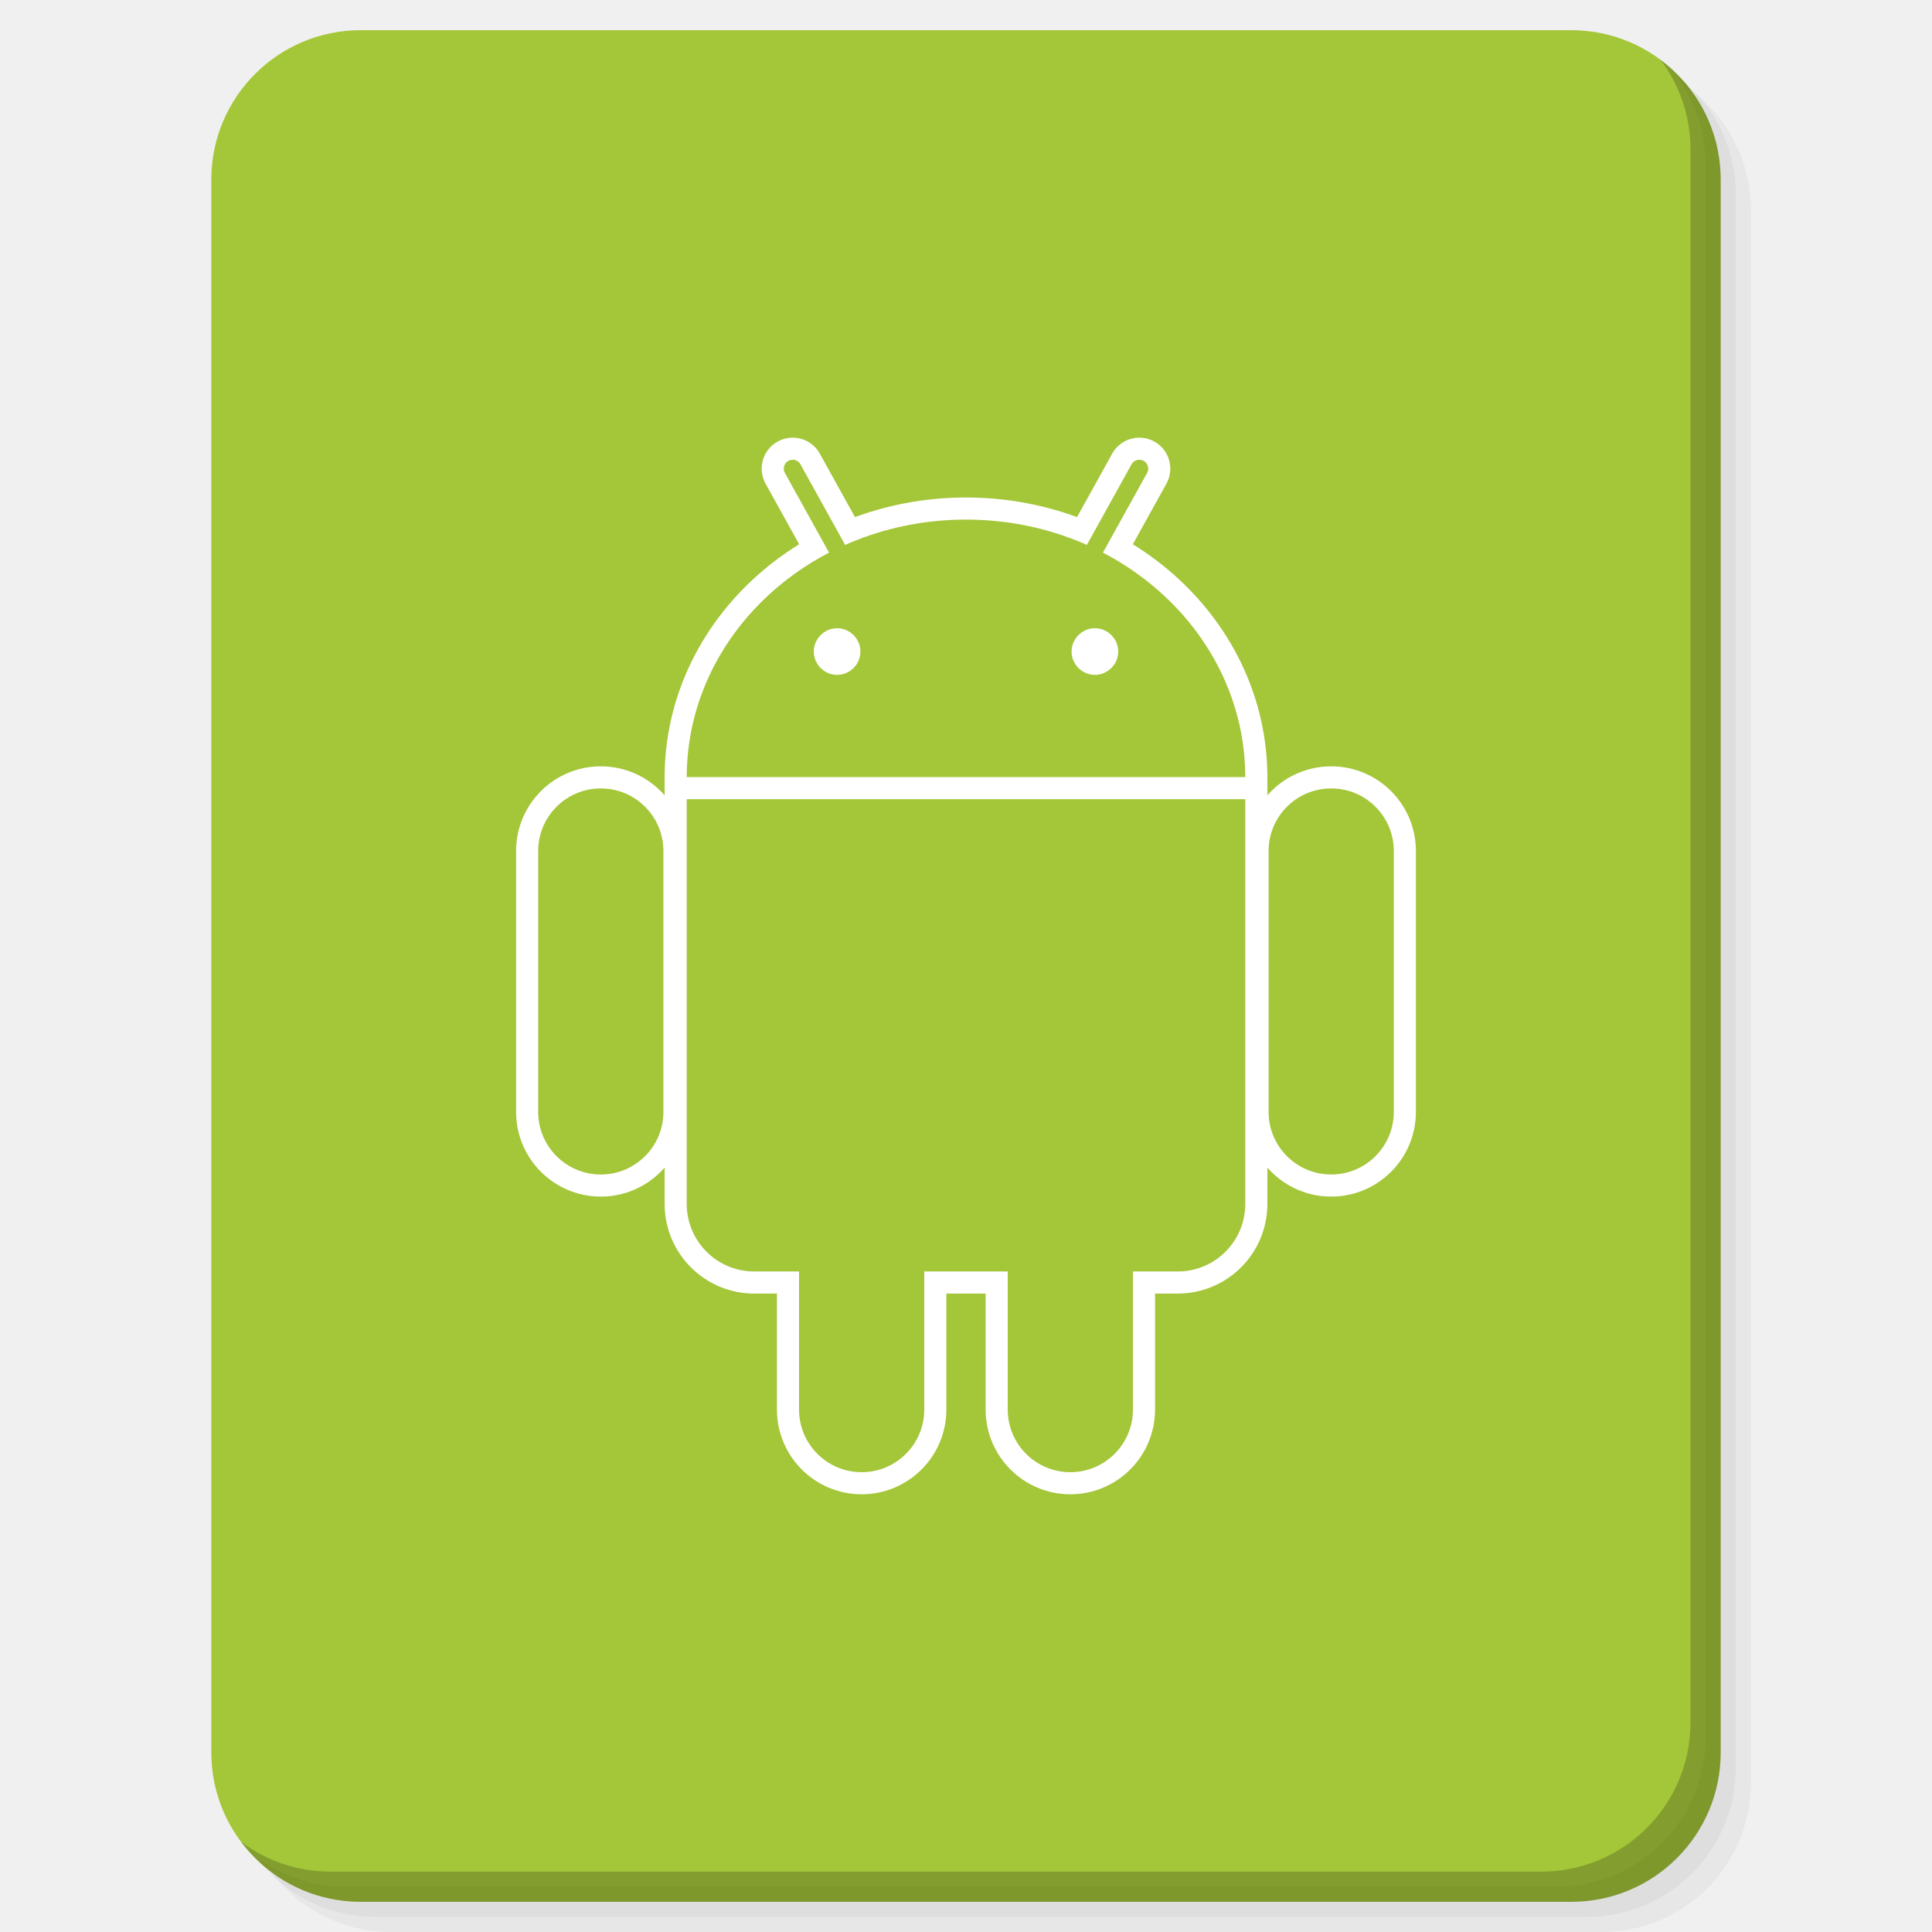
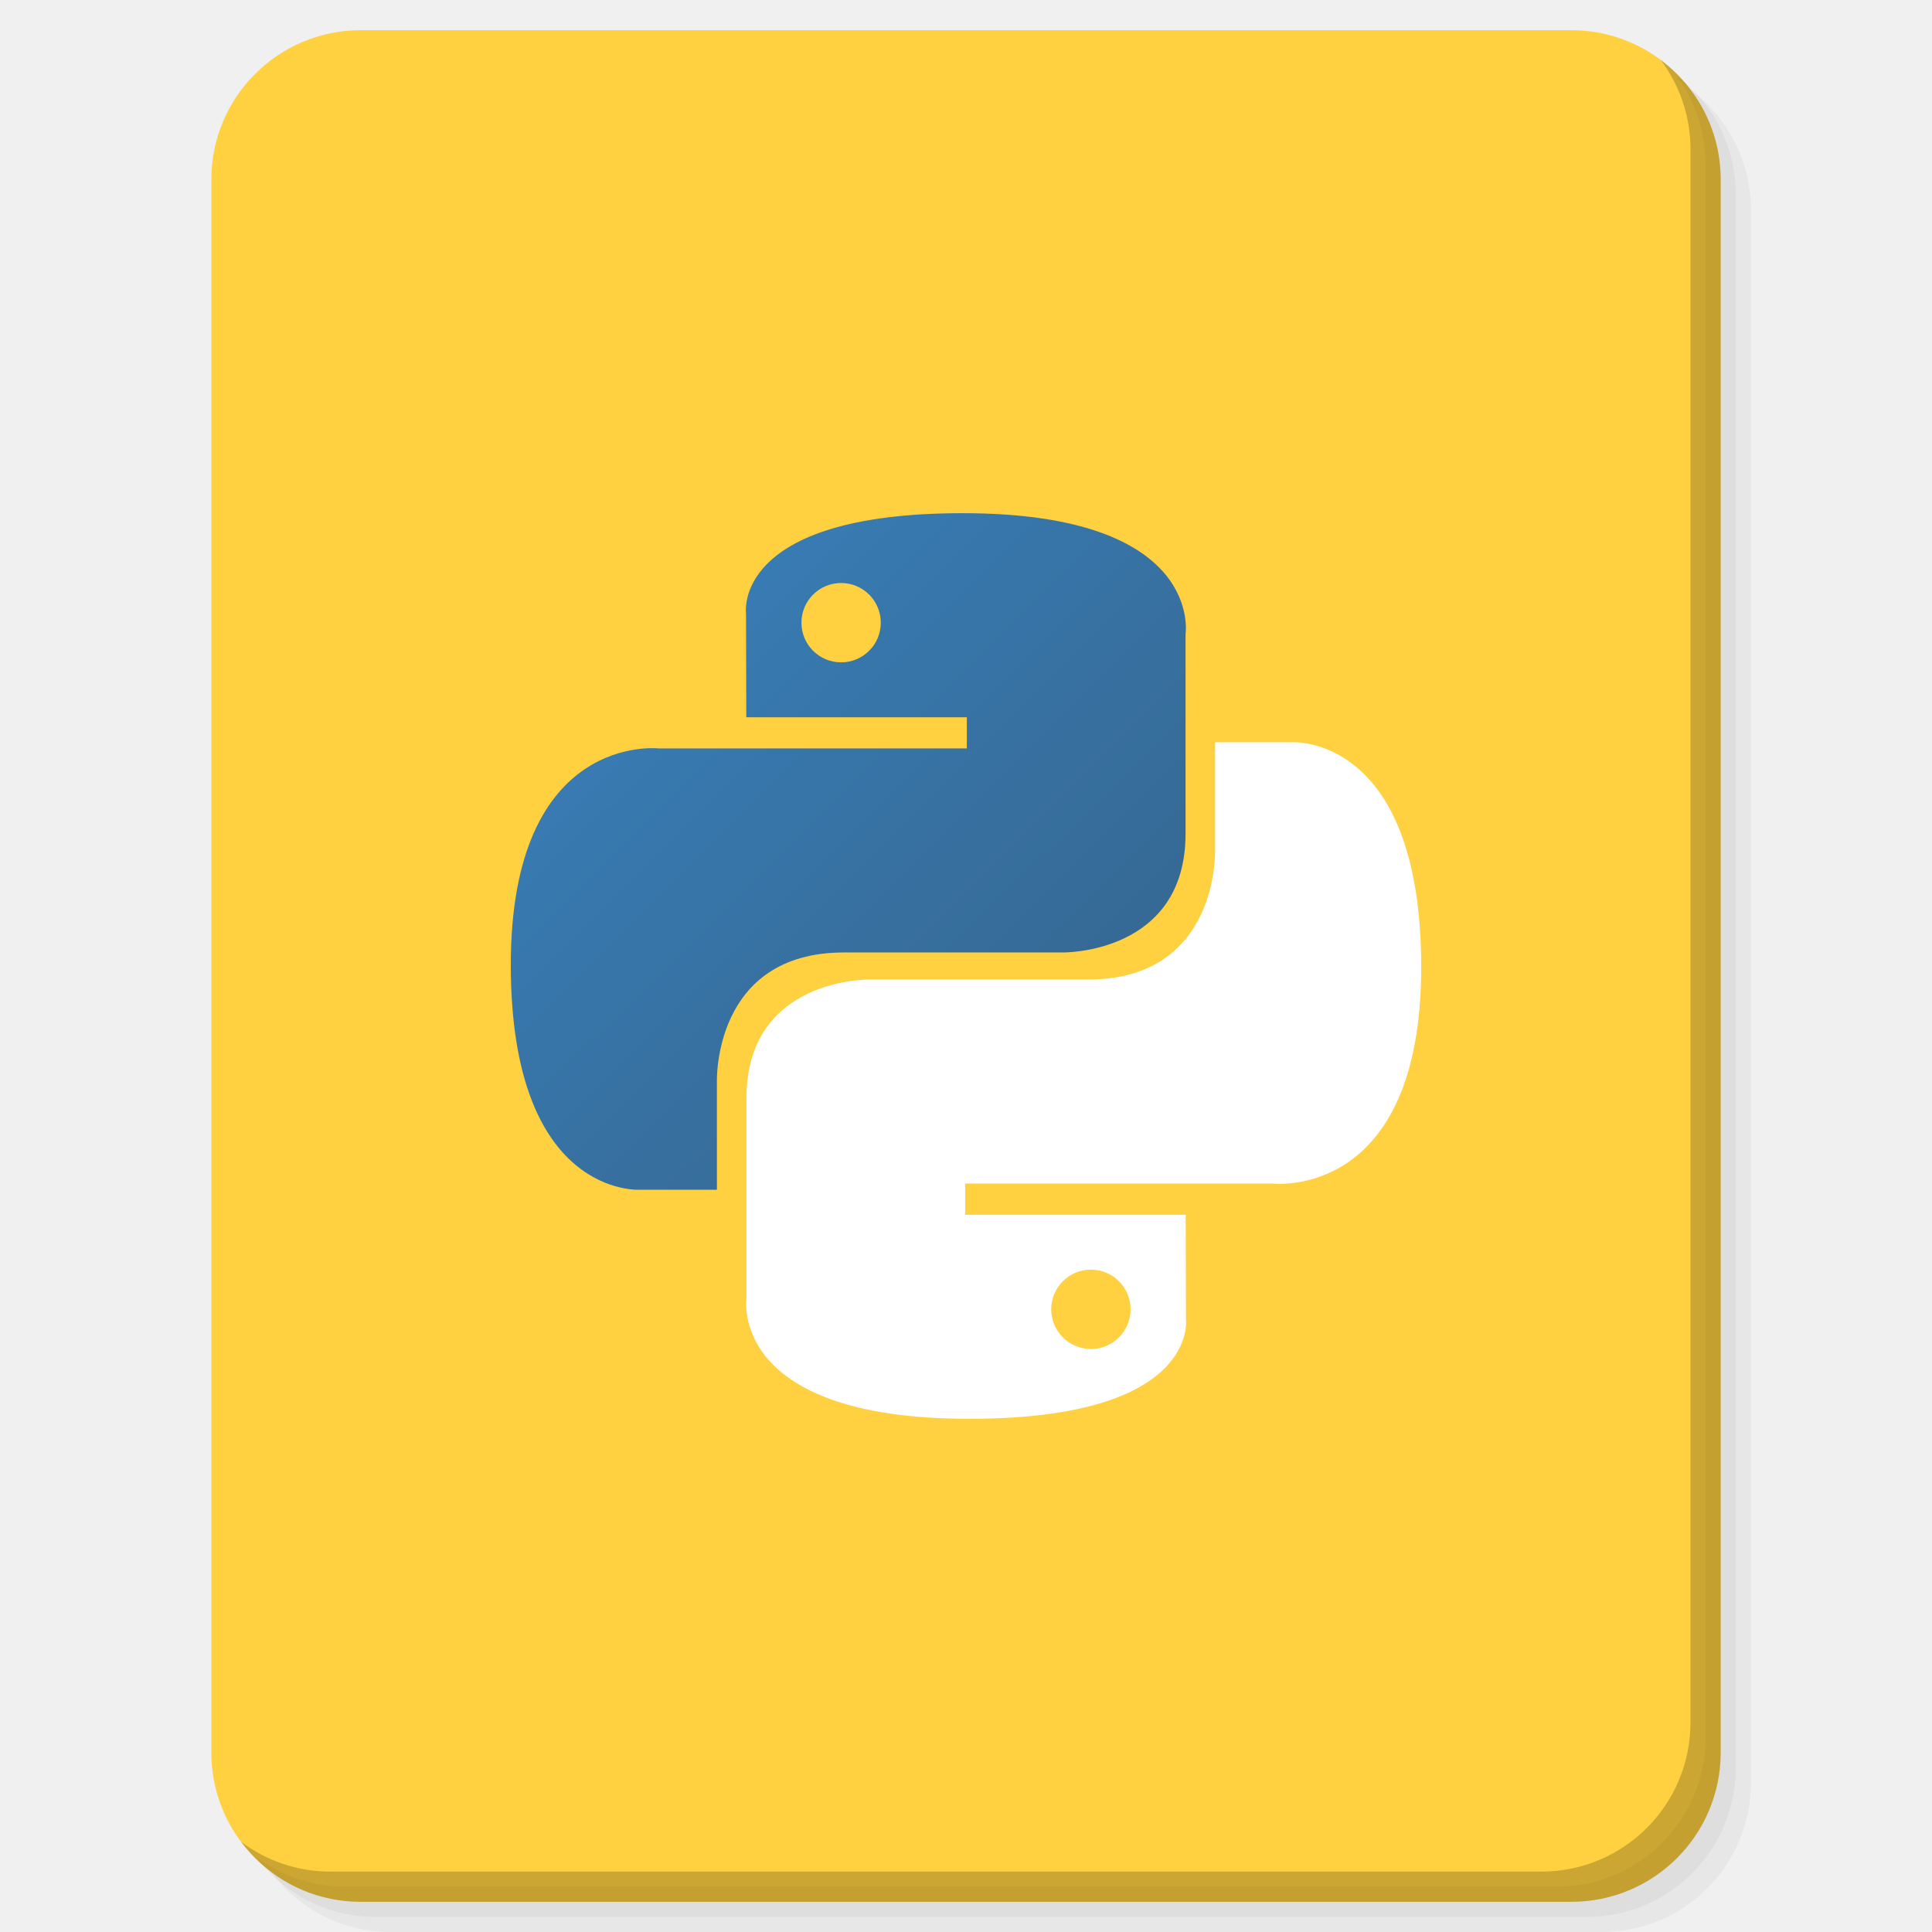
<svg xmlns="http://www.w3.org/2000/svg" xmlns:xlink="http://www.w3.org/1999/xlink" version="1.1" id="Layer_1" x="0px" y="0px" viewBox="0 0 256 256" enable-background="new 0 0 256 256" xml:space="preserve">
  <defs id="defs251">
    <clipPath id="b">
      <use width="100%" overflow="visible" xlink:href="#a" height="100%" id="use5" />
    </clipPath>
    <linearGradient x1="29.337" x2="81.837" y1="75.021" gradientUnits="userSpaceOnUse" y2="44.354" id="c">
      <stop id="stop10" offset="0" stop-opacity=".6" stop-color="#A52714" />
      <stop id="stop12" offset=".66" stop-opacity="0" stop-color="#A52714" />
    </linearGradient>
    <clipPath id="clipPath1232">
      <use width="100%" overflow="visible" xlink:href="#a" height="100%" id="use1230" />
    </clipPath>
    <clipPath id="clipPath1236">
      <use width="100%" overflow="visible" xlink:href="#a" height="100%" id="use1234" />
    </clipPath>
    <linearGradient x1="110.87" x2="52.538" y1="164.5" gradientUnits="userSpaceOnUse" y2="130.33" id="d">
      <stop id="stop23" offset="0" stop-opacity=".4" stop-color="#055524" />
      <stop id="stop25" offset=".33" stop-opacity="0" stop-color="#055524" />
    </linearGradient>
    <clipPath id="clipPath1244">
      <use width="100%" overflow="visible" xlink:href="#a" height="100%" id="use1242" />
    </clipPath>
    <clipPath id="clipPath1248">
      <use width="100%" overflow="visible" xlink:href="#a" height="100%" id="use1246" />
    </clipPath>
    <clipPath id="f">
      <use y="0" x="0" style="overflow:visible" id="use37" height="100%" xlink:href="#e" overflow="visible" width="100%" />
    </clipPath>
    <linearGradient x1="121.86" x2="136.55" y1="49.804" gradientUnits="userSpaceOnUse" y2="114.13" id="g">
      <stop id="stop42" offset="0" stop-opacity=".3" stop-color="#EA6100" />
      <stop id="stop44" offset=".66" stop-opacity="0" stop-color="#EA6100" />
    </linearGradient>
    <clipPath id="clipPath1258">
      <use width="100%" overflow="visible" xlink:href="#a" height="100%" id="use1256" />
    </clipPath>
    <clipPath id="clipPath1269">
      <use width="100%" overflow="visible" xlink:href="#a" height="100%" id="use1267" />
    </clipPath>
    <clipPath id="j">
      <use y="0" x="0" style="overflow:visible" id="use62" height="100%" xlink:href="#i" overflow="visible" width="100%" />
    </clipPath>
    <radialGradient id="l" gradientUnits="userSpaceOnUse" cy="55.948" cx="668.18" gradientTransform="translate(-576)" r="84.078">
      <stop stop-color="#3E2723" stop-opacity=".2" offset="0" id="stop73" />
      <stop stop-color="#3E2723" stop-opacity="0" offset="1" id="stop75" />
    </radialGradient>
    <clipPath id="clipPath1285">
      <use width="100%" overflow="visible" xlink:href="#a" height="100%" id="use1283" />
    </clipPath>
    <clipPath id="clipPath1289">
      <use width="100%" overflow="visible" xlink:href="#a" height="100%" id="use1287" />
    </clipPath>
    <clipPath id="n">
      <use y="0" x="0" style="overflow:visible" id="use83" height="100%" xlink:href="#m" overflow="visible" width="100%" />
    </clipPath>
    <radialGradient id="p" gradientUnits="userSpaceOnUse" cy="48.52" cx="597.88" gradientTransform="translate(-576)" r="78.044">
      <stop stop-color="#3E2723" stop-opacity=".2" offset="0" id="stop94" />
      <stop stop-color="#3E2723" stop-opacity="0" offset="1" id="stop96" />
    </radialGradient>
    <clipPath id="clipPath1305">
      <use width="100%" overflow="visible" xlink:href="#a" height="100%" id="use1303" />
    </clipPath>
    <radialGradient id="q" gradientUnits="userSpaceOnUse" cy="96.138" cx="671.84" gradientTransform="translate(-576)" r="87.87">
      <stop stop-color="#263238" stop-opacity=".2" offset="0" id="stop101" />
      <stop stop-color="#263238" stop-opacity="0" offset="1" id="stop103" />
    </radialGradient>
    <clipPath id="clipPath1312">
      <use width="100%" overflow="visible" xlink:href="#a" height="100%" id="use1310" />
    </clipPath>
    <clipPath id="clipPath1316">
      <use width="100%" overflow="visible" xlink:href="#a" height="100%" id="use1314" />
    </clipPath>
    <clipPath id="clipPath1320">
      <use width="100%" overflow="visible" xlink:href="#a" height="100%" id="use1318" />
    </clipPath>
    <clipPath id="clipPath1324">
      <use width="100%" overflow="visible" xlink:href="#a" height="100%" id="use1322" />
    </clipPath>
    <path d="m 8,184 h 83.77 l 38.88,-38.88 V 116 H 61.36 L 8,24.48 Z" id="e" />
    <path d="m 96,56 34.65,60 -38.88,68 H 184 V 56 Z" id="i" />
    <path d="M 21.97,8 V 48.34 L 61.36,116 96,56 h 88 V 8 Z" id="m" />
    <clipPath id="b-1">
      <use width="100%" overflow="visible" xlink:href="#a" height="100%" id="use5-7" />
    </clipPath>
    <clipPath id="clipPath1232-2">
      <use width="100%" overflow="visible" xlink:href="#a" height="100%" id="use1230-2" />
    </clipPath>
    <clipPath id="clipPath1236-6">
      <use width="100%" overflow="visible" xlink:href="#a" height="100%" id="use1234-1" />
    </clipPath>
    <clipPath id="clipPath1244-1">
      <use width="100%" overflow="visible" xlink:href="#a" height="100%" id="use1242-5" />
    </clipPath>
    <clipPath id="clipPath1248-9">
      <use width="100%" overflow="visible" xlink:href="#a" height="100%" id="use1246-4" />
    </clipPath>
    <clipPath id="f-9">
      <use y="0" x="0" style="overflow:visible" id="use37-0" height="100%" xlink:href="#e-8" overflow="visible" width="100%" />
    </clipPath>
    <clipPath id="clipPath1258-7">
      <use width="100%" overflow="visible" xlink:href="#a" height="100%" id="use1256-7" />
    </clipPath>
    <clipPath id="clipPath1269-1">
      <use width="100%" overflow="visible" xlink:href="#a" height="100%" id="use1267-1" />
    </clipPath>
    <clipPath id="j-5">
      <use y="0" x="0" style="overflow:visible" id="use62-9" height="100%" xlink:href="#i-5" overflow="visible" width="100%" />
    </clipPath>
    <radialGradient id="l-7" gradientUnits="userSpaceOnUse" cy="55.948" cx="668.18" gradientTransform="translate(-576)" r="84.078">
      <stop stop-color="#3E2723" stop-opacity=".2" offset="0" id="stop73-7" />
      <stop stop-color="#3E2723" stop-opacity="0" offset="1" id="stop75-6" />
    </radialGradient>
    <clipPath id="clipPath1285-7">
      <use width="100%" overflow="visible" xlink:href="#a" height="100%" id="use1283-3" />
    </clipPath>
    <clipPath id="clipPath1289-6">
      <use width="100%" overflow="visible" xlink:href="#a" height="100%" id="use1287-5" />
    </clipPath>
    <clipPath id="n-6">
      <use y="0" x="0" style="overflow:visible" id="use83-3" height="100%" xlink:href="#m-6" overflow="visible" width="100%" />
    </clipPath>
    <radialGradient id="p-9" gradientUnits="userSpaceOnUse" cy="48.52" cx="597.88" gradientTransform="translate(-576)" r="78.044">
      <stop stop-color="#3E2723" stop-opacity=".2" offset="0" id="stop94-4" />
      <stop stop-color="#3E2723" stop-opacity="0" offset="1" id="stop96-8" />
    </radialGradient>
    <clipPath id="clipPath1305-1">
      <use width="100%" overflow="visible" xlink:href="#a" height="100%" id="use1303-2" />
    </clipPath>
    <radialGradient id="q-9" gradientUnits="userSpaceOnUse" cy="96.138" cx="671.84" gradientTransform="translate(-576)" r="87.87">
      <stop stop-color="#263238" stop-opacity=".2" offset="0" id="stop101-3" />
      <stop stop-color="#263238" stop-opacity="0" offset="1" id="stop103-9" />
    </radialGradient>
    <clipPath id="clipPath1312-0">
      <use width="100%" overflow="visible" xlink:href="#a" height="100%" id="use1310-8" />
    </clipPath>
    <clipPath id="clipPath1316-8">
      <use width="100%" overflow="visible" xlink:href="#a" height="100%" id="use1314-5" />
    </clipPath>
    <clipPath id="clipPath1320-0">
      <use width="100%" overflow="visible" xlink:href="#a" height="100%" id="use1318-9" />
    </clipPath>
    <clipPath id="clipPath1324-6">
      <use width="100%" overflow="visible" xlink:href="#a" height="100%" id="use1322-3" />
    </clipPath>
    <path d="m 8,184 h 83.77 l 38.88,-38.88 V 116 H 61.36 L 8,24.48 Z" id="e-8" />
    <path d="m 96,56 34.65,60 -38.88,68 H 184 V 56 Z" id="i-5" />
    <path d="M 21.97,8 V 48.34 L 61.36,116 96,56 h 88 V 8 Z" id="m-6" />
    <radialGradient id="r" gradientUnits="userSpaceOnUse" cy="32.014" cx="34.286" gradientTransform="translate(-23.07961,-106.2699)" r="176.75">
      <stop stop-color="#fff" stop-opacity=".1" offset="0" id="stop130" />
      <stop stop-color="#fff" stop-opacity="0" offset="1" id="stop132" />
    </radialGradient>
    <clipPath id="b-0">
      <use y="0" x="0" style="overflow:visible" width="100%" overflow="visible" xlink:href="#a" height="100%" id="use5-5" />
    </clipPath>
    <clipPath id="clipPath963">
      <use y="0" x="0" style="overflow:visible" width="100%" overflow="visible" xlink:href="#a" height="100%" id="use961" />
    </clipPath>
    <clipPath id="clipPath967">
      <use y="0" x="0" style="overflow:visible" width="100%" overflow="visible" xlink:href="#a" height="100%" id="use965" />
    </clipPath>
    <radialGradient id="q-94" gradientUnits="userSpaceOnUse" cy="96.138" cx="671.84" gradientTransform="translate(-576)" r="87.87">
      <stop stop-color="#263238" stop-opacity=".2" offset="0" id="stop101-6" />
      <stop stop-color="#263238" stop-opacity="0" offset="1" id="stop103-92" />
    </radialGradient>
    <clipPath id="clipPath974">
      <use y="0" x="0" style="overflow:visible" width="100%" overflow="visible" xlink:href="#a" height="100%" id="use972" />
    </clipPath>
    <radialGradient id="p-2" gradientUnits="userSpaceOnUse" cy="48.52" cx="597.88" gradientTransform="translate(-576)" r="78.044">
      <stop stop-color="#3E2723" stop-opacity=".2" offset="0" id="stop94-47" />
      <stop stop-color="#3E2723" stop-opacity="0" offset="1" id="stop96-7" />
    </radialGradient>
    <clipPath id="clipPath981">
      <use y="0" x="0" style="overflow:visible" width="100%" overflow="visible" xlink:href="#a" height="100%" id="use979" />
    </clipPath>
    <clipPath id="clipPath985">
      <use y="0" x="0" style="overflow:visible" width="100%" overflow="visible" xlink:href="#a" height="100%" id="use983" />
    </clipPath>
    <clipPath id="n-5">
      <use width="100%" overflow="visible" xlink:href="#m-0" height="100%" id="use83-4" style="overflow:visible" x="0" y="0" />
    </clipPath>
    <radialGradient id="l-2" gradientUnits="userSpaceOnUse" cy="55.948" cx="668.18" gradientTransform="translate(-576)" r="84.078">
      <stop stop-color="#3E2723" stop-opacity=".2" offset="0" id="stop73-8" />
      <stop stop-color="#3E2723" stop-opacity="0" offset="1" id="stop75-9" />
    </radialGradient>
    <clipPath id="clipPath997">
      <use y="0" x="0" style="overflow:visible" width="100%" overflow="visible" xlink:href="#a" height="100%" id="use995" />
    </clipPath>
    <clipPath id="clipPath1001">
      <use y="0" x="0" style="overflow:visible" width="100%" overflow="visible" xlink:href="#a" height="100%" id="use999" />
    </clipPath>
    <clipPath id="j-3">
      <use width="100%" overflow="visible" xlink:href="#i-1" height="100%" id="use62-6" style="overflow:visible" x="0" y="0" />
    </clipPath>
    <clipPath id="clipPath1010">
      <use y="0" x="0" style="overflow:visible" width="100%" overflow="visible" xlink:href="#a" height="100%" id="use1008" />
    </clipPath>
    <clipPath id="clipPath1017">
      <use y="0" x="0" style="overflow:visible" width="100%" overflow="visible" xlink:href="#a" height="100%" id="use1015" />
    </clipPath>
    <clipPath id="f-0">
      <use width="100%" overflow="visible" xlink:href="#e-1" height="100%" id="use37-5" style="overflow:visible" x="0" y="0" />
    </clipPath>
    <clipPath id="clipPath1029">
      <use y="0" x="0" style="overflow:visible" width="100%" overflow="visible" xlink:href="#a" height="100%" id="use1027" />
    </clipPath>
    <clipPath id="clipPath1033">
      <use y="0" x="0" style="overflow:visible" width="100%" overflow="visible" xlink:href="#a" height="100%" id="use1031" />
    </clipPath>
    <clipPath id="clipPath1043">
      <use y="0" x="0" style="overflow:visible" width="100%" overflow="visible" xlink:href="#a" height="100%" id="use1041" />
    </clipPath>
    <clipPath id="clipPath1047">
      <use y="0" x="0" style="overflow:visible" width="100%" overflow="visible" xlink:href="#a" height="100%" id="use1045" />
    </clipPath>
    <path id="e-1" d="m 8,184 h 83.77 l 38.88,-38.88 V 116 H 61.36 L 8,24.48 Z" />
    <path id="i-1" d="m 96,56 34.65,60 -38.88,68 H 184 V 56 Z" />
    <path id="m-0" d="M 21.97,8 V 48.34 L 61.36,116 96,56 h 88 V 8 Z" />
    <circle r="88" cx="96" cy="96" id="a" />
    <path d="m8 184h83.77l38.88-38.88v-29.12h-69.29l-53.36-91.52z" id="e-6" />
    <path d="m96 56l34.65 60-38.88 68h92.23v-128z" id="i-2" />
    <path d="m21.97 8v40.34l39.39 67.66 34.64-60h88v-48z" id="m-8" />
    <defs id="defs1820">
      <path d="M 21.97,8 V 48.34 L 61.36,116 96,56 h 88 V 8 Z" id="path1928" />
    </defs>
    <clipPath id="n-7">
      <use id="use1822" height="100%" xlink:href="#m-8" overflow="visible" width="100%" style="overflow:visible" x="0" y="0" />
    </clipPath>
    <defs id="defs1799">
      <path d="m 96,56 34.65,60 -38.88,68 H 184 V 56 Z" id="path1918" />
    </defs>
    <clipPath id="j-6">
      <use id="use1801" height="100%" xlink:href="#i-2" overflow="visible" width="100%" style="overflow:visible" x="0" y="0" />
    </clipPath>
    <defs id="defs1774">
      <path d="m 8,184 h 83.77 l 38.88,-38.88 V 116 H 61.36 L 8,24.48 Z" id="path1902" />
    </defs>
    <clipPath id="f-06">
      <use id="use1776" height="100%" xlink:href="#e-6" overflow="visible" width="100%" style="overflow:visible" x="0" y="0" />
    </clipPath>
    <linearGradient x1="110.87" x2="52.538" y1="164.5" gradientUnits="userSpaceOnUse" y2="130.33" id="linearGradient1897">
      <stop id="stop1762" offset="0" stop-opacity=".4" stop-color="#055524" />
      <stop id="stop1764" offset=".33" stop-opacity="0" stop-color="#055524" />
    </linearGradient>
    <linearGradient x1="29.337" x2="81.837" y1="75.021" gradientUnits="userSpaceOnUse" y2="44.354" id="linearGradient1889">
      <stop id="stop1749" offset="0" stop-opacity=".6" stop-color="#A52714" />
      <stop id="stop1751" offset=".66" stop-opacity="0" stop-color="#A52714" />
    </linearGradient>
    <linearGradient id="linearGradient1910" y2="114.13" gradientUnits="userSpaceOnUse" y1="49.804" x2="136.55" x1="121.86">
      <stop stop-color="#EA6100" stop-opacity=".3" offset="0" id="stop1781" />
      <stop stop-color="#EA6100" stop-opacity="0" offset=".66" id="stop1783" />
    </linearGradient>
    <clipPath id="b-3">
      <use y="0" x="0" style="overflow:visible" width="100%" overflow="visible" xlink:href="#a" height="100%" id="use5-1" />
    </clipPath>
    <clipPath id="clipPath1024">
      <use y="0" x="0" style="overflow:visible" width="100%" overflow="visible" xlink:href="#a" height="100%" id="use1022" />
    </clipPath>
    <clipPath id="clipPath1028">
      <use y="0" x="0" style="overflow:visible" width="100%" overflow="visible" xlink:href="#a" height="100%" id="use1026" />
    </clipPath>
    <clipPath id="clipPath1035">
      <use y="0" x="0" style="overflow:visible" width="100%" overflow="visible" xlink:href="#a" height="100%" id="use1033" />
    </clipPath>
    <clipPath id="clipPath1039">
      <use y="0" x="0" style="overflow:visible" width="100%" overflow="visible" xlink:href="#a" height="100%" id="use1037" />
    </clipPath>
    <clipPath id="f-6">
      <use y="0" x="0" style="overflow:visible" id="use37-8" height="100%" xlink:href="#e-61" overflow="visible" width="100%" />
    </clipPath>
    <clipPath id="clipPath1048">
      <use y="0" x="0" style="overflow:visible" width="100%" overflow="visible" xlink:href="#a" height="100%" id="use1046" />
    </clipPath>
    <clipPath id="clipPath1058">
      <use y="0" x="0" style="overflow:visible" width="100%" overflow="visible" xlink:href="#a" height="100%" id="use1056" />
    </clipPath>
    <clipPath id="j-66">
      <use y="0" x="0" style="overflow:visible" id="use62-4" height="100%" xlink:href="#i-59" overflow="visible" width="100%" />
    </clipPath>
    <radialGradient id="l-9" gradientUnits="userSpaceOnUse" cy="55.948" cx="668.18" gradientTransform="translate(-576)" r="84.078">
      <stop stop-color="#3E2723" stop-opacity=".2" offset="0" id="stop73-5" />
      <stop stop-color="#3E2723" stop-opacity="0" offset="1" id="stop75-0" />
    </radialGradient>
    <clipPath id="clipPath1073">
      <use y="0" x="0" style="overflow:visible" width="100%" overflow="visible" xlink:href="#a" height="100%" id="use1071" />
    </clipPath>
    <clipPath id="clipPath1077">
      <use y="0" x="0" style="overflow:visible" width="100%" overflow="visible" xlink:href="#a" height="100%" id="use1075" />
    </clipPath>
    <clipPath id="n-4">
      <use y="0" x="0" style="overflow:visible" id="use83-8" height="100%" xlink:href="#m-4" overflow="visible" width="100%" />
    </clipPath>
    <radialGradient id="p-7" gradientUnits="userSpaceOnUse" cy="48.52" cx="597.88" gradientTransform="translate(-576)" r="78.044">
      <stop stop-color="#3E2723" stop-opacity=".2" offset="0" id="stop94-1" />
      <stop stop-color="#3E2723" stop-opacity="0" offset="1" id="stop96-72" />
    </radialGradient>
    <clipPath id="clipPath1092">
      <use y="0" x="0" style="overflow:visible" width="100%" overflow="visible" xlink:href="#a" height="100%" id="use1090" />
    </clipPath>
    <radialGradient id="q-7" gradientUnits="userSpaceOnUse" cy="96.138" cx="671.84" gradientTransform="translate(-576)" r="87.87">
      <stop stop-color="#263238" stop-opacity=".2" offset="0" id="stop101-2" />
      <stop stop-color="#263238" stop-opacity="0" offset="1" id="stop103-2" />
    </radialGradient>
    <clipPath id="clipPath1099">
      <use y="0" x="0" style="overflow:visible" width="100%" overflow="visible" xlink:href="#a" height="100%" id="use1097" />
    </clipPath>
    <clipPath id="clipPath1103">
      <use y="0" x="0" style="overflow:visible" width="100%" overflow="visible" xlink:href="#a" height="100%" id="use1101" />
    </clipPath>
    <clipPath id="clipPath1107">
      <use y="0" x="0" style="overflow:visible" width="100%" overflow="visible" xlink:href="#a" height="100%" id="use1105" />
    </clipPath>
    <clipPath id="clipPath1111">
      <use y="0" x="0" style="overflow:visible" width="100%" overflow="visible" xlink:href="#a" height="100%" id="use1109" />
    </clipPath>
    <radialGradient id="r-6" gradientUnits="userSpaceOnUse" cy="32.014" cx="34.286" gradientTransform="translate(-7,-7)" r="176.75">
      <stop stop-color="#fff" stop-opacity=".1" offset="0" id="stop130-1" />
      <stop stop-color="#fff" stop-opacity="0" offset="1" id="stop132-0" />
    </radialGradient>
    <path d="m 8,184 h 83.77 l 38.88,-38.88 V 116 H 61.36 L 8,24.48 Z" id="e-61" />
    <path d="m 96,56 34.65,60 -38.88,68 H 184 V 56 Z" id="i-59" />
    <path d="M 21.97,8 V 48.34 L 61.36,116 96,56 h 88 V 8 Z" id="m-4" />
    <clipPath id="b-9">
      <use y="0" x="0" style="overflow:visible" width="100%" overflow="visible" xlink:href="#a" height="100%" id="use5-0" />
    </clipPath>
    <clipPath id="clipPath1024-7">
      <use y="0" x="0" style="overflow:visible" width="100%" overflow="visible" xlink:href="#a" height="100%" id="use1022-7" />
    </clipPath>
    <clipPath id="clipPath1028-1">
      <use y="0" x="0" style="overflow:visible" width="100%" overflow="visible" xlink:href="#a" height="100%" id="use1026-1" />
    </clipPath>
    <clipPath id="clipPath1035-7">
      <use y="0" x="0" style="overflow:visible" width="100%" overflow="visible" xlink:href="#a" height="100%" id="use1033-7" />
    </clipPath>
    <clipPath id="clipPath1039-6">
      <use y="0" x="0" style="overflow:visible" width="100%" overflow="visible" xlink:href="#a" height="100%" id="use1037-7" />
    </clipPath>
    <clipPath id="f-3">
      <use y="0" x="0" style="overflow:visible" id="use37-6" height="100%" xlink:href="#e-9" overflow="visible" width="100%" />
    </clipPath>
    <clipPath id="clipPath1048-3">
      <use y="0" x="0" style="overflow:visible" width="100%" overflow="visible" xlink:href="#a" height="100%" id="use1046-9" />
    </clipPath>
    <clipPath id="clipPath1058-4">
      <use y="0" x="0" style="overflow:visible" width="100%" overflow="visible" xlink:href="#a" height="100%" id="use1056-8" />
    </clipPath>
    <clipPath id="j-1">
      <use y="0" x="0" style="overflow:visible" id="use62-2" height="100%" xlink:href="#i-6" overflow="visible" width="100%" />
    </clipPath>
    <radialGradient id="l-93" gradientUnits="userSpaceOnUse" cy="55.948" cx="668.18" gradientTransform="translate(-576)" r="84.078">
      <stop stop-color="#3E2723" stop-opacity=".2" offset="0" id="stop73-9" />
      <stop stop-color="#3E2723" stop-opacity="0" offset="1" id="stop75-08" />
    </radialGradient>
    <clipPath id="clipPath1073-8">
      <use y="0" x="0" style="overflow:visible" width="100%" overflow="visible" xlink:href="#a" height="100%" id="use1071-5" />
    </clipPath>
    <clipPath id="clipPath1077-0">
      <use y="0" x="0" style="overflow:visible" width="100%" overflow="visible" xlink:href="#a" height="100%" id="use1075-9" />
    </clipPath>
    <clipPath id="n-63">
      <use y="0" x="0" style="overflow:visible" id="use83-85" height="100%" xlink:href="#m-2" overflow="visible" width="100%" />
    </clipPath>
    <radialGradient id="p-6" gradientUnits="userSpaceOnUse" cy="48.52" cx="597.88" gradientTransform="translate(-576)" r="78.044">
      <stop stop-color="#3E2723" stop-opacity=".2" offset="0" id="stop94-11" />
      <stop stop-color="#3E2723" stop-opacity="0" offset="1" id="stop96-5" />
    </radialGradient>
    <clipPath id="clipPath1092-9">
      <use y="0" x="0" style="overflow:visible" width="100%" overflow="visible" xlink:href="#a" height="100%" id="use1090-8" />
    </clipPath>
    <radialGradient id="q-4" gradientUnits="userSpaceOnUse" cy="96.138" cx="671.84" gradientTransform="translate(-576)" r="87.87">
      <stop stop-color="#263238" stop-opacity=".2" offset="0" id="stop101-8" />
      <stop stop-color="#263238" stop-opacity="0" offset="1" id="stop103-1" />
    </radialGradient>
    <clipPath id="clipPath1099-0">
      <use y="0" x="0" style="overflow:visible" width="100%" overflow="visible" xlink:href="#a" height="100%" id="use1097-3" />
    </clipPath>
    <clipPath id="clipPath1103-0">
      <use y="0" x="0" style="overflow:visible" width="100%" overflow="visible" xlink:href="#a" height="100%" id="use1101-4" />
    </clipPath>
    <clipPath id="clipPath1107-4">
      <use y="0" x="0" style="overflow:visible" width="100%" overflow="visible" xlink:href="#a" height="100%" id="use1105-4" />
    </clipPath>
    <clipPath id="clipPath1111-4">
      <use y="0" x="0" style="overflow:visible" width="100%" overflow="visible" xlink:href="#a" height="100%" id="use1109-7" />
    </clipPath>
    <radialGradient id="r-63" gradientUnits="userSpaceOnUse" cy="32.014" cx="34.286" gradientTransform="translate(-7,-7)" r="176.75">
      <stop stop-color="#fff" stop-opacity=".1" offset="0" id="stop130-17" />
      <stop stop-color="#fff" stop-opacity="0" offset="1" id="stop132-5" />
    </radialGradient>
    <path d="m 8,184 h 83.77 l 38.88,-38.88 V 116 H 61.36 L 8,24.48 Z" id="e-9" />
    <path d="m 96,56 34.65,60 -38.88,68 H 184 V 56 Z" id="i-6" />
    <path d="M 21.97,8 V 48.34 L 61.36,116 96,56 h 88 V 8 Z" id="m-2" />
    <filter y="-0.25" height="1.5" style="color-interpolation-filters:sRGB;" id="filter1161">
      <feGaussianBlur stdDeviation="5" result="result6" id="feGaussianBlur1151" />
      <feComposite result="result8" in="SourceGraphic" operator="atop" in2="result6" id="feComposite1153" />
      <feComposite result="result9" operator="over" in2="SourceAlpha" in="result8" id="feComposite1155" />
      <feColorMatrix values="1 0 0 0 0 0 1 0 0 0 0 0 1 0 0 0 0 0 1 0 " result="result10" id="feColorMatrix1157" />
      <feBlend in="result10" mode="normal" in2="result6" id="feBlend1159" />
    </filter>
    <filter style="color-interpolation-filters:sRGB;" id="filter1179">
      <feMorphology result="result1" in="SourceAlpha" operator="dilate" radius="3.6" id="feMorphology1167" />
      <feGaussianBlur stdDeviation="3.6" in="result1" result="result0" id="feGaussianBlur1169" />
      <feDiffuseLighting surfaceScale="-5" id="feDiffuseLighting1173">
        <feDistantLight elevation="45" azimuth="225" id="feDistantLight1171" />
      </feDiffuseLighting>
      <feComposite in2="result0" operator="in" result="result91" id="feComposite1175" />
      <feComposite in="SourceGraphic" in2="result91" id="feComposite1177" />
    </filter>
    <clipPath clipPathUnits="userSpaceOnUse" id="clipPath1201">
      <rect style="display:inline;fill:#d38d5f;fill-opacity:1;stroke:none;stroke-width:3.159;stroke-linecap:butt;stroke-linejoin:bevel;stroke-miterlimit:4;stroke-dasharray:none;stroke-opacity:1;paint-order:fill markers stroke" id="rect1203" width="200" height="240" x="-219.5" y="-92.5" ry="19.5" transform="scale(-1)" />
    </clipPath>
    <clipPath clipPathUnits="userSpaceOnUse" id="clipPath1201-3">
      <rect style="display:inline;fill:#d38d5f;fill-opacity:1;stroke:none;stroke-width:3.159;stroke-linecap:butt;stroke-linejoin:bevel;stroke-miterlimit:4;stroke-dasharray:none;stroke-opacity:1;paint-order:fill markers stroke" id="rect1203-6" width="200" height="240" x="-219.5" y="-92.5" ry="19.5" transform="scale(-1)" />
    </clipPath>
    <filter style="color-interpolation-filters:sRGB" id="filter1179-7">
      <feMorphology result="result1" in="SourceAlpha" operator="dilate" radius="3.6" id="feMorphology1167-5" />
      <feGaussianBlur stdDeviation="3.6" in="result1" result="result0" id="feGaussianBlur1169-3" />
      <feDiffuseLighting surfaceScale="-5" id="feDiffuseLighting1173-5">
        <feDistantLight elevation="45" azimuth="225" id="feDistantLight1171-6" />
      </feDiffuseLighting>
      <feComposite in2="result0" operator="in" result="result91" id="feComposite1175-2" />
      <feComposite in="SourceGraphic" in2="result91" id="feComposite1177-9" />
    </filter>
    <clipPath clipPathUnits="userSpaceOnUse" id="clipPath1201-3-3">
      <rect style="display:inline;fill:#d38d5f;fill-opacity:1;stroke:none;stroke-width:3.159;stroke-linecap:butt;stroke-linejoin:bevel;stroke-miterlimit:4;stroke-dasharray:none;stroke-opacity:1;paint-order:fill markers stroke" id="rect1203-6-6" width="200" height="240" x="-219.5" y="-92.5" ry="19.5" transform="scale(-1)" />
    </clipPath>
    <clipPath clipPathUnits="userSpaceOnUse" id="clipPath1201-3-36">
      <rect style="display:inline;fill:#d38d5f;fill-opacity:1;stroke:none;stroke-width:3.159;stroke-linecap:butt;stroke-linejoin:bevel;stroke-miterlimit:4;stroke-dasharray:none;stroke-opacity:1;paint-order:fill markers stroke" id="rect1203-6-7" width="200" height="240" x="-219.5" y="-92.5" ry="19.5" transform="scale(-1)" />
    </clipPath>
    <clipPath clipPathUnits="userSpaceOnUse" id="clipPath1201-3-36-3">
      <rect style="display:inline;fill:#d38d5f;fill-opacity:1;stroke:none;stroke-width:3.159;stroke-linecap:butt;stroke-linejoin:bevel;stroke-miterlimit:4;stroke-dasharray:none;stroke-opacity:1;paint-order:fill markers stroke" id="rect1203-6-7-5" width="200" height="240" x="-219.5" y="-92.5" ry="19.5" transform="scale(-1)" />
    </clipPath>
    <clipPath clipPathUnits="userSpaceOnUse" id="clipPath1201-3-6">
      <rect style="display:inline;fill:#d38d5f;fill-opacity:1;stroke:none;stroke-width:3.159;stroke-linecap:butt;stroke-linejoin:bevel;stroke-miterlimit:4;stroke-dasharray:none;stroke-opacity:1;paint-order:fill markers stroke" id="rect1203-6-2" width="200" height="240" x="-219.5" y="-92.5" ry="19.5" transform="scale(-1)" />
    </clipPath>
    <clipPath clipPathUnits="userSpaceOnUse" id="clipPath1201-36">
      <rect style="display:inline;fill:#d38d5f;fill-opacity:1;stroke:none;stroke-width:3.159;stroke-linecap:butt;stroke-linejoin:bevel;stroke-miterlimit:4;stroke-dasharray:none;stroke-opacity:1;paint-order:fill markers stroke" id="rect1203-0" width="200" height="240" x="-219.5" y="-92.5" ry="19.5" transform="scale(-1)" />
    </clipPath>
    <filter style="color-interpolation-filters:sRGB" id="filter1179-6">
      <feMorphology result="result1" in="SourceAlpha" operator="dilate" radius="3.6" id="feMorphology1167-2" />
      <feGaussianBlur stdDeviation="3.6" in="result1" result="result0" id="feGaussianBlur1169-6" />
      <feDiffuseLighting surfaceScale="-5" id="feDiffuseLighting1173-1">
        <feDistantLight elevation="45" azimuth="225" id="feDistantLight1171-8" />
      </feDiffuseLighting>
      <feComposite in2="result0" operator="in" result="result91" id="feComposite1175-7" />
      <feComposite in="SourceGraphic" in2="result91" id="feComposite1177-92" />
    </filter>
+     <linearGradient gradientUnits="userSpaceOnUse" y2="131.853" x2="110.149" y1="77.07" x1="55.549" id="linearGradient9521" xlink:href="#linearGradient9515" gradientTransform="matrix(1.092437,0,0,1.092437,18.59449,-5.705392)" />
+     <linearGradient id="linearGradient9515">
+       <stop id="stop9517" offset="0" style="stop-color:#387eb8;stop-opacity:1" />
+       <stop id="stop9519" offset="1" style="stop-color:#366994;stop-opacity:1" />
+     </linearGradient>
  </defs>
  <g id="layer2" style="display:inline">
-     <rect style="display:inline;opacity:1;fill:#a4c639;fill-opacity:1;fill-rule:nonzero;stroke:none;stroke-width:0.527;stroke-linecap:butt;stroke-linejoin:bevel;stroke-miterlimit:4;stroke-dasharray:none;stroke-opacity:1;paint-order:fill markers stroke" id="rect1200-2-7" width="200" height="248" x="28" y="4" ry="19.799" />
+     <rect style="display:inline;opacity:1;fill:#ffd040;fill-opacity:1;fill-rule:nonzero;stroke:none;stroke-width:0.527;stroke-linecap:butt;stroke-linejoin:bevel;stroke-miterlimit:4;stroke-dasharray:none;stroke-opacity:1;paint-order:fill markers stroke" id="rect1200-2-7" width="200" height="248" x="28" y="4" ry="19.799" />
  </g>
  <g id="layer1" style="display:inline">
-     <g transform="matrix(0.4066484,0,0,0.4066484,128,86.33435)" id="g857">
-       <g style="fill:#a4c639" id="g17">
-         <use height="100%" width="100%" y="0" x="0" style="stroke:#ffffff;stroke-width:14.4" id="use2" xlink:href="#b-7" />
-         <use height="100%" width="100%" y="0" x="0" id="use4" transform="scale(-1,1)" xlink:href="#a-3" />
-         <g style="stroke:#ffffff;stroke-width:7.2" id="a-3">
-           <rect id="rect6" x="14" y="-86" width="13" height="86" transform="rotate(29)" rx="6.5" />
-           <rect x="-143" y="41" width="48" height="133" rx="24" id="c-6" />
-           <use height="100%" width="100%" id="use9" xlink:href="#c-6" x="85" y="97" />
-         </g>
-         <g id="b-7">
-           <ellipse cx="0" id="ellipse12" ry="84" rx="91" cy="41" />
-           <rect id="rect14" x="-91" y="20" width="182" height="182" rx="22" />
-         </g>
-       </g>
-       <g style="fill:#ffffff;stroke:#ffffff;stroke-width:7.2" id="g25">
-         <path id="path19" d="M -95,44.5 H 95" />
-         <circle cy="0" id="circle21" r="4" cx="-42" />
-         <circle cy="0" id="circle23" r="4" cx="42" />
-       </g>
-     </g>
+     <path id="path8615" d="m 127.565,68 c -30.623,2e-6 -28.711,13.28 -28.711,13.28 l 0.034,13.758 h 29.223 v 4.131 H 87.281 c 0,0 -19.596,-2.222 -19.596,28.676 -2e-6,30.899 17.103,29.803 17.103,29.803 h 10.207 v -14.338 c 0,0 -0.55,-17.103 16.83,-17.103 17.381,0 28.984,0 28.984,0 0,0 16.284,0.263 16.284,-15.738 0,-16.001 0,-26.457 0,-26.457 0,-2e-6 2.472,-16.011 -29.53,-16.011 z m -16.113,9.252 c 2.907,-3e-6 5.257,2.35 5.257,5.257 0,2.907 -2.35,5.257 -5.257,5.257 -2.907,2e-6 -5.257,-2.35 -5.257,-5.257 0,-2.907 2.35,-5.257 5.257,-5.257 z" style="color:#000000;display:inline;overflow:visible;visibility:visible;opacity:1;fill:url(#linearGradient9521);fill-opacity:1;fill-rule:nonzero;stroke:none;stroke-width:1.092;stroke-linecap:butt;stroke-linejoin:miter;stroke-miterlimit:4;stroke-dasharray:none;stroke-dashoffset:0;stroke-opacity:1;marker:none;marker-start:none;marker-mid:none;marker-end:none" />
+     <path style="color:#000000;display:inline;overflow:visible;visibility:visible;opacity:1;fill:#ffffff;fill-opacity:1;fill-rule:nonzero;stroke:none;stroke-width:1.092;stroke-linecap:butt;stroke-linejoin:miter;stroke-miterlimit:4;stroke-dasharray:none;stroke-dashoffset:0;stroke-opacity:1;marker:none;marker-start:none;marker-mid:none;marker-end:none" d="m 128.435,188 c 30.623,0 28.711,-13.28 28.711,-13.28 l -0.034,-13.758 h -29.223 v -4.131 h 40.83 c 0,0 19.596,2.222 19.596,-28.676 1e-5,-30.899 -17.103,-29.803 -17.103,-29.803 h -10.207 v 14.338 c 0,0 0.55,17.103 -16.83,17.103 -17.381,0 -28.984,0 -28.984,0 0,0 -16.284,-0.263 -16.284,15.738 0,16.001 0,26.457 0,26.457 0,0 -2.472,16.011 29.53,16.011 z m 16.113,-9.252 c -2.907,0 -5.257,-2.35 -5.257,-5.257 0,-2.907 2.35,-5.257 5.257,-5.257 2.907,0 5.257,2.35 5.257,5.257 1e-5,2.907 -2.35,5.257 -5.257,5.257 z" id="path8620" />
  </g>
  <g id="layer6" style="display:inline">
    <path style="display:inline;opacity:0.2;fill:#000000;fill-opacity:0.2;fill-rule:nonzero;stroke:none;stroke-width:0.527;stroke-linecap:butt;stroke-linejoin:bevel;stroke-miterlimit:4;stroke-dasharray:none;stroke-opacity:1;paint-order:fill markers stroke" d="M 222.053,9.947 C 224.522,13.25 226,17.34 226,21.799 V 230.201 C 226,241.17 217.17,250 206.201,250 H 45.799 C 41.34,250 37.25,248.522 33.947,246.053 37.552,250.874 43.289,254 49.799,254 H 210.201 C 221.17,254 230,245.17 230,234.201 V 25.799 c 0,-6.51 -3.126,-12.247 -7.947,-15.852 z" id="rect1200" />
    <path style="display:inline;opacity:1;fill:#000000;fill-opacity:0.2;fill-rule:nonzero;stroke:none;stroke-width:0.527;stroke-linecap:butt;stroke-linejoin:bevel;stroke-miterlimit:4;stroke-dasharray:none;stroke-opacity:1;paint-order:fill markers stroke" d="m 220.053,7.947 c 2.469,3.303 3.947,7.393 3.947,11.852 V 228.201 C 224,239.17 215.17,248 204.201,248 H 43.799 c -4.459,0 -8.549,-1.478 -11.852,-3.947 3.605,4.822 9.342,7.947 15.852,7.947 H 208.201 C 219.17,252 228,243.17 228,232.201 V 23.799 c 0,-6.51 -3.126,-12.247 -7.947,-15.852 z" id="rect1200-0" />
    <path style="display:inline;opacity:0.2;fill:#000000;fill-opacity:0.2;fill-rule:nonzero;stroke:none;stroke-width:0.527;stroke-linecap:butt;stroke-linejoin:bevel;stroke-miterlimit:4;stroke-dasharray:none;stroke-opacity:1;paint-order:fill markers stroke" d="M 224.053,11.947 C 226.522,15.25 228,19.34 228,23.799 V 232.201 C 228,243.17 219.17,252 208.201,252 H 47.799 c -4.459,0 -8.549,-1.478 -11.852,-3.947 C 39.552,252.874 45.289,256 51.799,256 H 212.201 C 223.17,256 232,247.17 232,236.201 V 27.799 c 0,-6.51 -3.126,-12.247 -7.947,-15.852 z" id="rect1200-9" />
  </g>
</svg>
